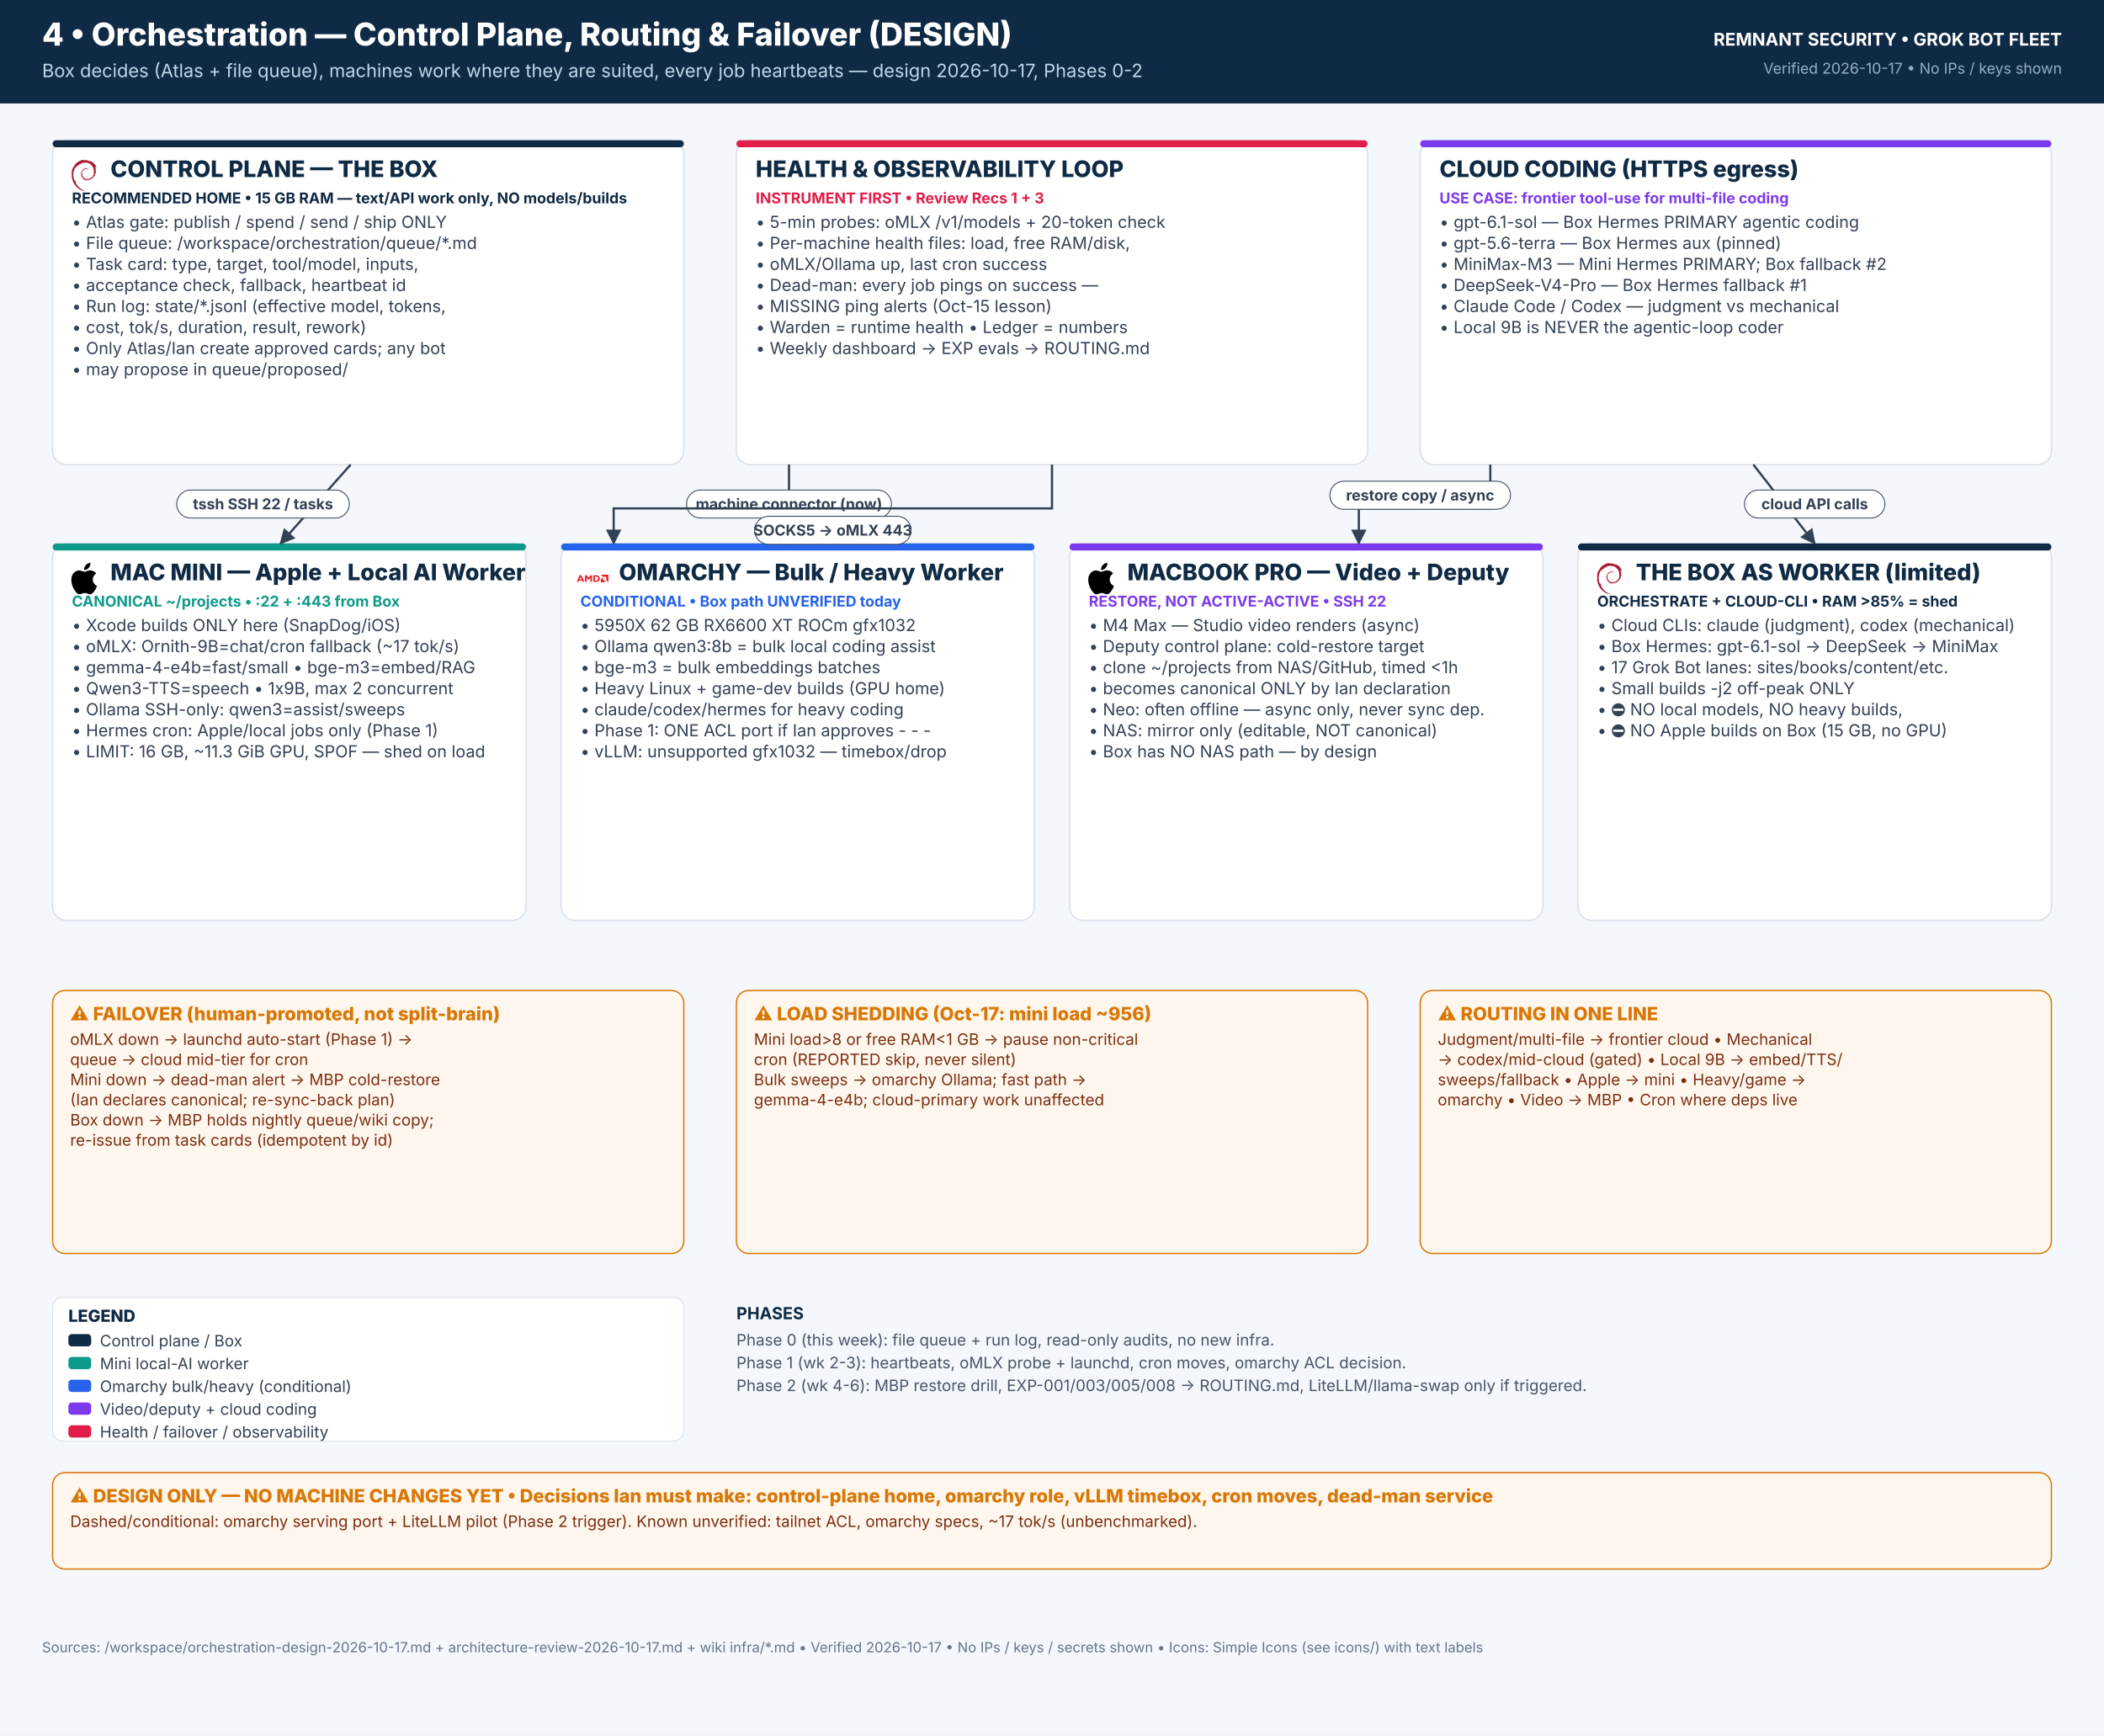
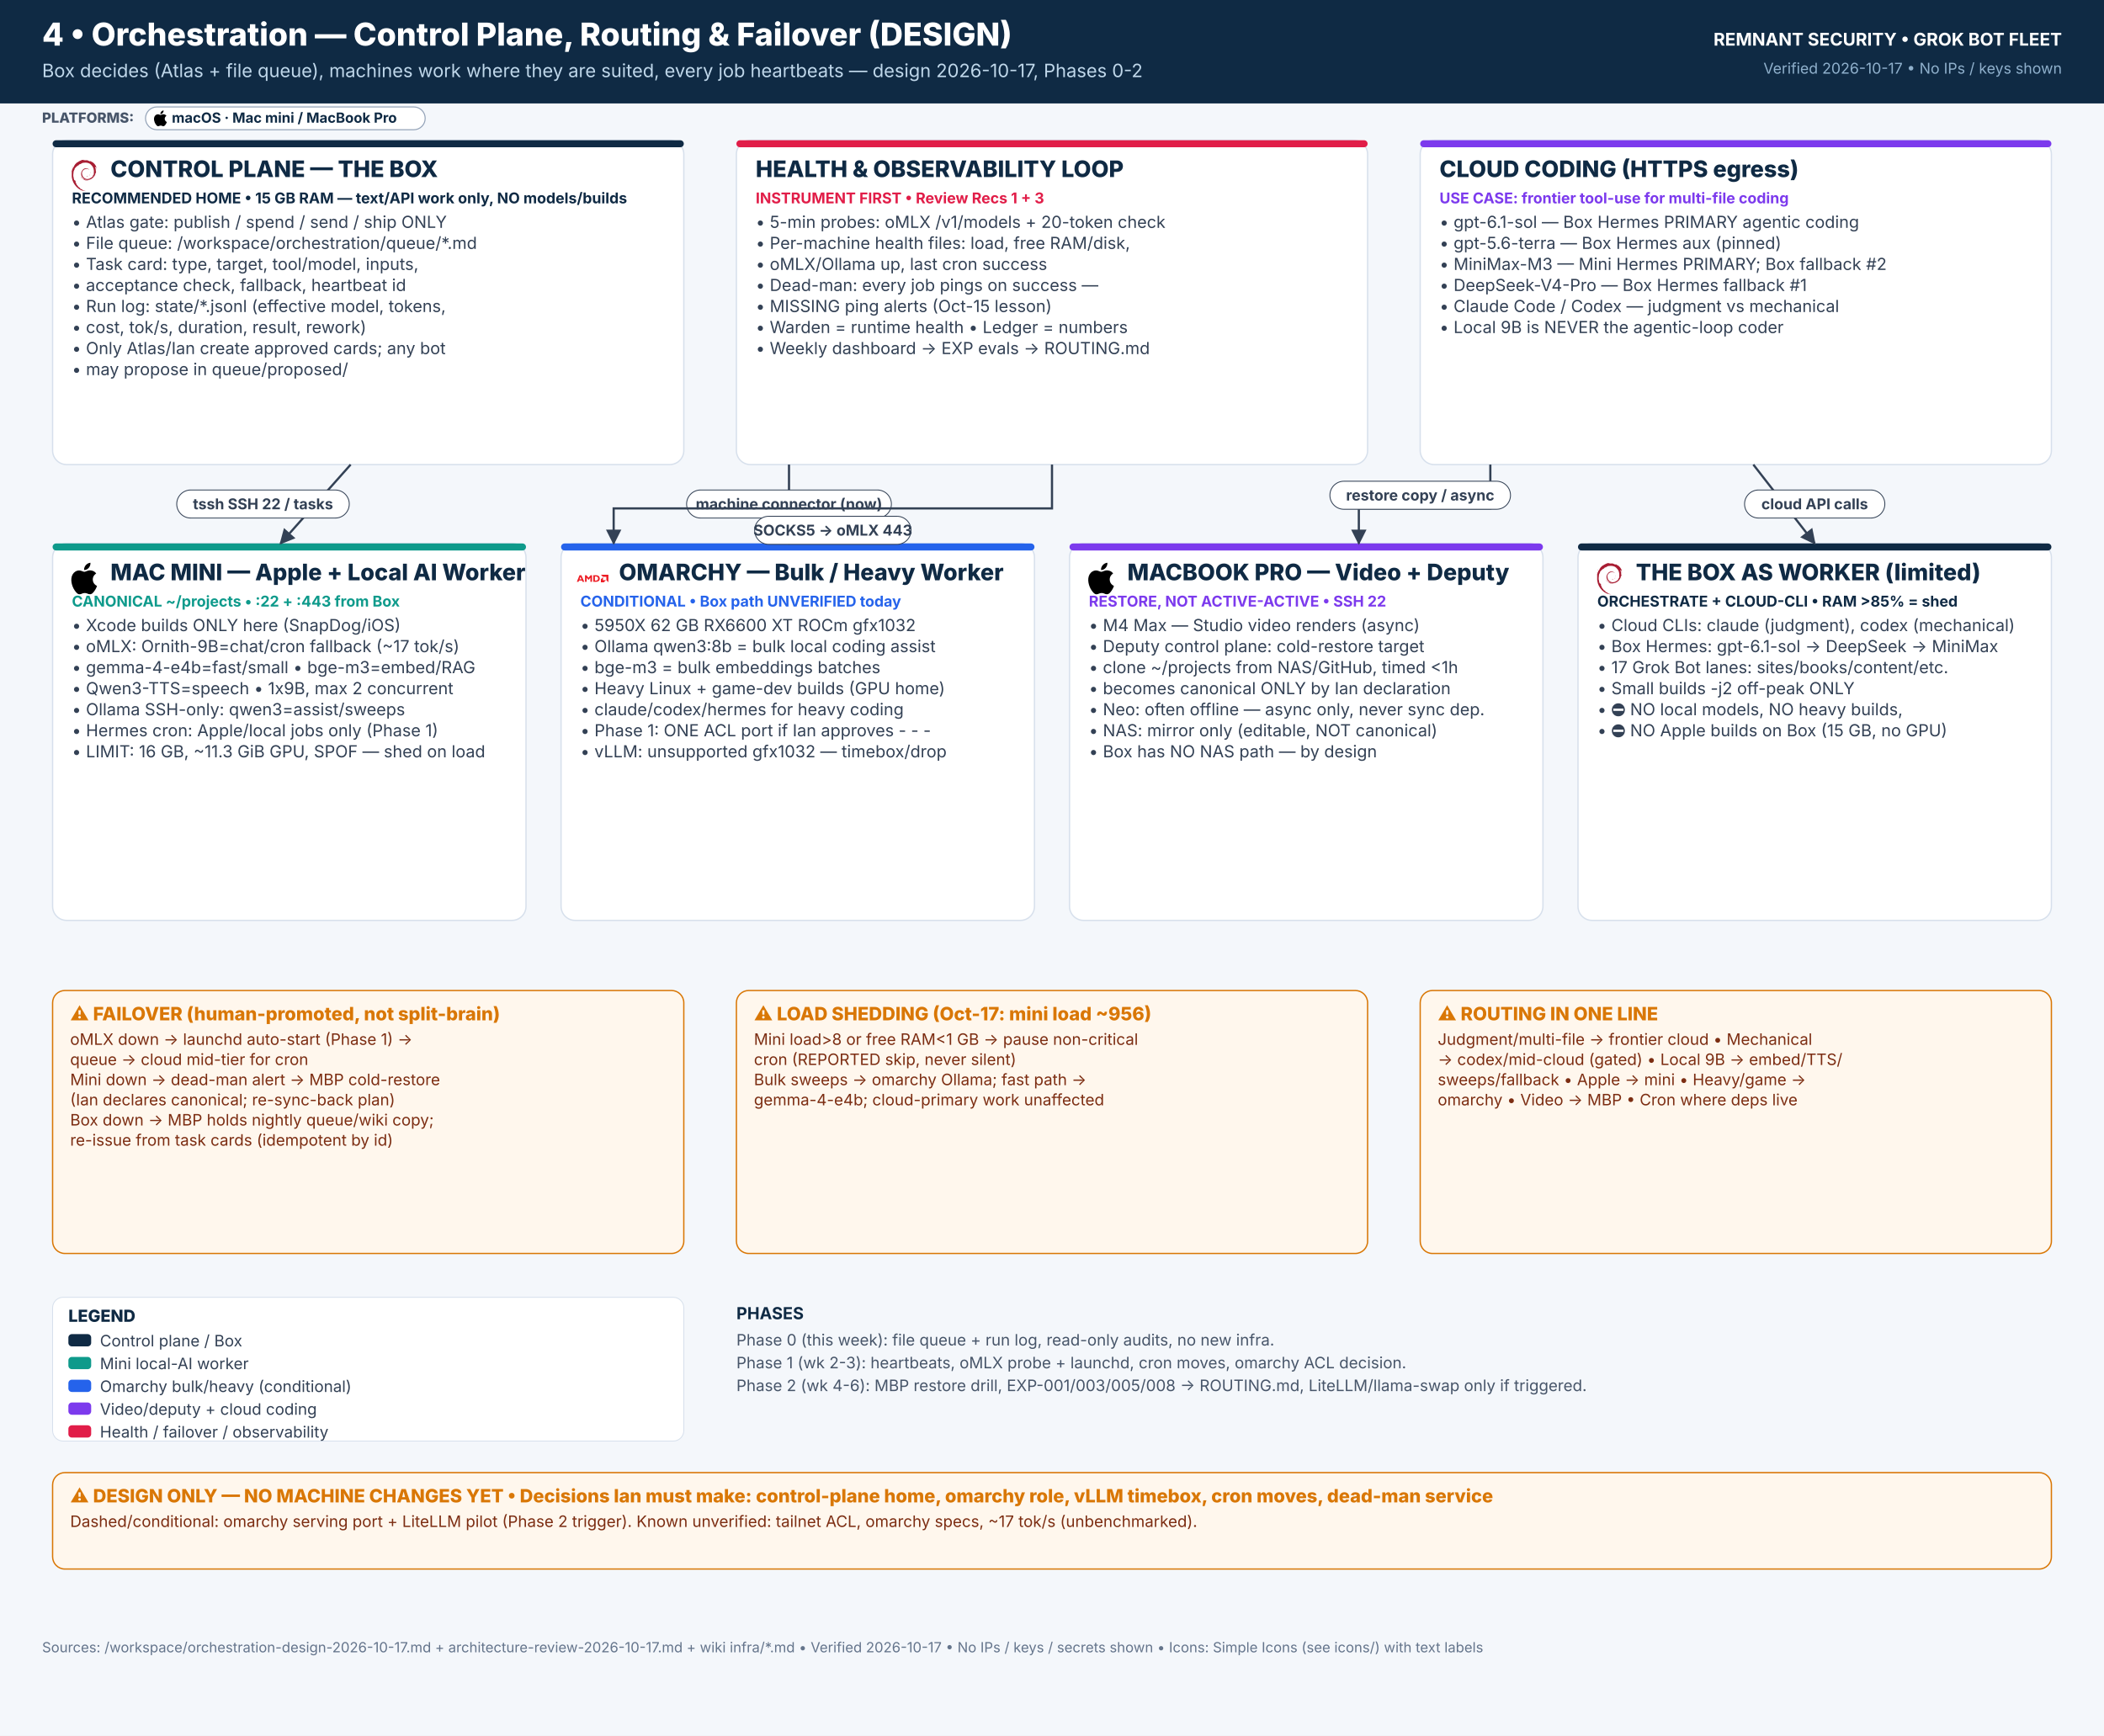
<svg xmlns="http://www.w3.org/2000/svg" width="2400" height="1980" viewBox="0 0 2400 1980">
  <defs>
    <marker id="arr" viewBox="0 0 10 10" refX="9" refY="5" markerWidth="7" markerHeight="7" orient="auto-start-reverse">
      <path d="M0,0 L10,5 L0,10 z" fill="#334155" />
    </marker>
    <marker id="arrT" viewBox="0 0 10 10" refX="9" refY="5" markerWidth="7" markerHeight="7" orient="auto-start-reverse">
      <path d="M0,0 L10,5 L0,10 z" fill="#0E9A8B" />
    </marker>
    <marker id="arrA" viewBox="0 0 10 10" refX="9" refY="5" markerWidth="7" markerHeight="7" orient="auto-start-reverse">
      <path d="M0,0 L10,5 L0,10 z" fill="#D97706" />
    </marker>
  </defs>
  <rect width="2400" height="1980" fill="#F4F7FB" />
  <rect width="2400" height="118" fill="#0F2A44" />
  <text x="48" y="52" font-family="Inter,Arial,sans-serif" font-size="36" font-weight="800" fill="white">4  •  Orchestration — Control Plane, Routing &amp; Failover (DESIGN)</text>
  <text x="48" y="88" font-family="Inter,Arial,sans-serif" font-size="21" fill="#BFD7EA">Box decides (Atlas + file queue), machines work where they are suited, every job heartbeats — design 2026-10-17, Phases 0-2</text>
  <text x="2352" y="52" font-family="Inter,Arial,sans-serif" font-size="20" font-weight="700" fill="white" text-anchor="end">REMNANT SECURITY  •  GROK BOT FLEET</text>
  <text x="2352" y="84" font-family="Inter,Arial,sans-serif" font-size="17" fill="#8FB0CC" text-anchor="end">Verified 2026-10-17  •  No IPs / keys shown</text>
+   <text x="48" y="140" font-family="Inter,Arial,sans-serif" font-size="16" font-weight="800" fill="#475569">PLATFORMS:</text>
+   <rect x="166" y="122" width="319.0" height="26" rx="13" fill="white" stroke="#94A3B8" stroke-width="1.2" />
+   <g transform="translate(174,126) scale(0.75)">
+     <path d="M12.152 6.896c-.948 0-2.415-1.078-3.96-1.04-2.04.027-3.91 1.183-4.961 3.014-2.117 3.675-.546 9.103 1.519 12.09 1.013 1.454 2.208 3.09 3.792 3.039 1.52-.065 2.09-.987 3.935-.987 1.831 0 2.35.987 3.96.948 1.637-.026 2.676-1.48 3.676-2.948 1.156-1.688 1.636-3.325 1.662-3.415-.039-.013-3.182-1.221-3.22-4.857-.026-3.04 2.48-4.494 2.597-4.559-1.429-2.09-3.623-2.324-4.39-2.376-2-.156-3.675 1.09-4.61 1.09zM15.53 3.83c.843-1.012 1.4-2.427 1.245-3.83-1.207.052-2.662.805-3.532 1.818-.78.896-1.454 2.338-1.273 3.714 1.338.104 2.715-.688 3.559-1.701" fill="#000000" />
+   </g>
+   <text x="196" y="140" font-family="Inter,Arial,sans-serif" font-size="16" font-weight="700" fill="#0F2A44">macOS · Mac mini / MacBook Pro</text>
  <rect x="60" y="160" width="720" height="370" rx="16" fill="white" stroke="#D7E0EC" stroke-width="1.5" />
  <rect x="60" y="160" width="720" height="8" rx="4" fill="#0F2A44" />
  <g transform="translate(78,182) scale(1.5)">
    <path d="M13.88 12.685c-.4 0 .08.2.601.28.14-.1.27-.22.39-.33a3.001 3.001 0 01-.99.05m2.14-.53c.23-.33.4-.69.47-1.06-.06.27-.2.5-.33.73-.75.47-.07-.27 0-.56-.8 1.01-.11.6-.14.89m.781-2.05c.05-.721-.14-.501-.2-.221.07.04.13.5.2.22M12.38.31c.2.04.45.07.42.12.23-.05.28-.1-.43-.12m.43.12l-.15.03.14-.01V.43m6.633 9.944c.02.64-.2.95-.38 1.5l-.35.181c-.28.54.03.35-.17.78-.44.39-1.34 1.22-1.62 1.301-.201 0 .14-.25.19-.34-.591.4-.481.6-1.371.85l-.03-.06c-2.221 1.04-5.303-1.02-5.253-3.842-.03.17-.07.13-.12.2a3.551 3.552 0 012.001-3.501 3.361 3.362 0 013.732.48 3.341 3.342 0 00-2.721-1.3c-1.18.01-2.281.76-2.651 1.57-.6.38-.67 1.47-.93 1.661-.361 2.601.66 3.722 2.38 5.042.27.19.08.21.12.35a4.702 4.702 0 01-1.53-1.16c.23.33.47.66.8.91-.55-.18-1.27-1.3-1.48-1.35.93 1.66 3.78 2.921 5.261 2.3a6.203 6.203 0 01-2.33-.28c-.33-.16-.77-.51-.7-.57a5.802 5.803 0 005.902-.84c.44-.35.93-.94 1.07-.95-.2.32.04.16-.12.44.44-.72-.2-.3.46-1.24l.24.33c-.09-.6.74-1.321.66-2.262.19-.3.2.3 0 .97.29-.74.08-.85.15-1.46.08.2.18.42.23.63-.18-.7.2-1.2.28-1.6-.09-.05-.28.3-.32-.53 0-.37.1-.2.14-.28-.08-.05-.26-.32-.38-.861.08-.13.22.33.34.34-.08-.42-.2-.75-.2-1.08-.34-.68-.12.1-.4-.3-.34-1.091.3-.25.34-.74.54.77.84 1.96.981 2.46-.1-.6-.28-1.2-.49-1.76.16.07-.26-1.241.21-.37A7.823 7.824 0 0017.702 1.6c.18.17.42.39.33.42-.75-.45-.62-.48-.73-.67-.61-.25-.65.02-1.06 0C15.082.73 14.862.8 13.8.4l.05.23c-.77-.25-.9.1-1.73 0-.05-.04.27-.14.53-.18-.741.1-.701-.14-1.431.03.17-.13.36-.21.55-.32-.6.04-1.44.35-1.18.07C9.6.68 7.847 1.3 6.867 2.22L6.838 2c-.45.54-1.96 1.611-2.08 2.311l-.131.03c-.23.4-.38.85-.57 1.261-.3.52-.45.2-.4.28-.6 1.22-.9 2.251-1.16 3.102.18.27 0 1.65.07 2.76-.3 5.463 3.84 10.776 8.363 12.006.67.23 1.65.23 2.49.25-.99-.28-1.12-.15-2.08-.49-.7-.32-.85-.7-1.34-1.13l.2.35c-.971-.34-.57-.42-1.361-.67l.21-.27c-.31-.03-.83-.53-.97-.81l-.34.01c-.41-.501-.63-.871-.61-1.161l-.111.2c-.13-.21-1.52-1.901-.8-1.511-.13-.12-.31-.2-.5-.55l.14-.17c-.35-.44-.64-1.02-.62-1.2.2.24.32.3.45.33-.88-2.172-.93-.12-1.601-2.202l.15-.02c-.1-.16-.18-.34-.26-.51l.06-.6c-.63-.74-.18-3.102-.09-4.402.07-.54.53-1.1.88-1.981l-.21-.04c.4-.71 2.341-2.872 3.241-2.761.43-.55-.09 0-.18-.14.96-.991 1.26-.7 1.901-.88.7-.401-.6.16-.27-.151 1.2-.3.85-.7 2.421-.85.16.1-.39.14-.52.26 1-.49 3.151-.37 4.562.27 1.63.77 3.461 3.011 3.531 5.132l.08.02c-.04.85.13 1.821-.17 2.711l.2-.42M9.54 13.236l-.05.28c.26.35.47.73.8 1.01-.24-.47-.42-.66-.75-1.3m.62-.02c-.14-.15-.22-.34-.31-.52.08.32.26.6.43.88l-.12-.36m10.945-2.382l-.07.15c-.1.76-.34 1.511-.69 2.212.4-.73.65-1.541.75-2.362M12.45.12c.27-.1.66-.05.95-.12-.37.03-.74.05-1.1.1l.15.02M3.006 5.142c.07.57-.43.8.11.42.3-.66-.11-.18-.1-.42m-.64 2.661c.12-.39.15-.62.2-.84-.35.44-.17.53-.2.83" fill="#A81D33" />
  </g>
  <text x="126" y="202" font-family="Inter,Arial,sans-serif" font-size="26" font-weight="800" fill="#0F2A44">CONTROL PLANE — THE BOX</text>
  <text x="82" y="232" font-family="Inter,Arial,sans-serif" font-size="17" font-weight="700" fill="#0F2A44">RECOMMENDED HOME  •  15 GB RAM — text/API work only, NO models/builds</text>
  <text x="82" y="260" font-family="Inter,Arial,sans-serif" font-size="19" fill="#334155">•  Atlas gate: publish / spend / send / ship ONLY</text>
  <text x="82" y="284" font-family="Inter,Arial,sans-serif" font-size="19" fill="#334155">•  File queue: /workspace/orchestration/queue/*.md</text>
  <text x="82" y="308" font-family="Inter,Arial,sans-serif" font-size="19" fill="#334155">•  Task card: type, target, tool/model, inputs,</text>
  <text x="82" y="332" font-family="Inter,Arial,sans-serif" font-size="19" fill="#334155">•    acceptance check, fallback, heartbeat id</text>
  <text x="82" y="356" font-family="Inter,Arial,sans-serif" font-size="19" fill="#334155">•  Run log: state/*.jsonl (effective model, tokens,</text>
  <text x="82" y="380" font-family="Inter,Arial,sans-serif" font-size="19" fill="#334155">•    cost, tok/s, duration, result, rework)</text>
  <text x="82" y="404" font-family="Inter,Arial,sans-serif" font-size="19" fill="#334155">•  Only Atlas/Ian create approved cards; any bot</text>
  <text x="82" y="428" font-family="Inter,Arial,sans-serif" font-size="19" fill="#334155">•    may propose in queue/proposed/</text>
  <rect x="840" y="160" width="720" height="370" rx="16" fill="white" stroke="#D7E0EC" stroke-width="1.5" />
  <rect x="840" y="160" width="720" height="8" rx="4" fill="#E11D48" />
  <text x="862" y="202" font-family="Inter,Arial,sans-serif" font-size="26" font-weight="800" fill="#0F2A44">HEALTH &amp; OBSERVABILITY LOOP</text>
  <text x="862" y="232" font-family="Inter,Arial,sans-serif" font-size="17" font-weight="700" fill="#E11D48">INSTRUMENT FIRST  •  Review Recs 1 + 3</text>
  <text x="862" y="260" font-family="Inter,Arial,sans-serif" font-size="19" fill="#334155">•  5-min probes: oMLX /v1/models + 20-token check</text>
  <text x="862" y="284" font-family="Inter,Arial,sans-serif" font-size="19" fill="#334155">•  Per-machine health files: load, free RAM/disk,</text>
  <text x="862" y="308" font-family="Inter,Arial,sans-serif" font-size="19" fill="#334155">•    oMLX/Ollama up, last cron success</text>
  <text x="862" y="332" font-family="Inter,Arial,sans-serif" font-size="19" fill="#334155">•  Dead-man: every job pings on success —</text>
  <text x="862" y="356" font-family="Inter,Arial,sans-serif" font-size="19" fill="#334155">•    MISSING ping alerts (Oct-15 lesson)</text>
  <text x="862" y="380" font-family="Inter,Arial,sans-serif" font-size="19" fill="#334155">•  Warden = runtime health • Ledger = numbers</text>
  <text x="862" y="404" font-family="Inter,Arial,sans-serif" font-size="19" fill="#334155">•  Weekly dashboard → EXP evals → ROUTING.md</text>
  <rect x="1620" y="160" width="720" height="370" rx="16" fill="white" stroke="#D7E0EC" stroke-width="1.5" />
  <rect x="1620" y="160" width="720" height="8" rx="4" fill="#7C3AED" />
  <text x="1642" y="202" font-family="Inter,Arial,sans-serif" font-size="26" font-weight="800" fill="#0F2A44">CLOUD CODING  (HTTPS egress)</text>
  <text x="1642" y="232" font-family="Inter,Arial,sans-serif" font-size="17" font-weight="700" fill="#7C3AED">USE CASE: frontier tool-use for multi-file coding</text>
  <text x="1642" y="260" font-family="Inter,Arial,sans-serif" font-size="19" fill="#334155">•  gpt-6.1-sol — Box Hermes PRIMARY agentic coding</text>
  <text x="1642" y="284" font-family="Inter,Arial,sans-serif" font-size="19" fill="#334155">•  gpt-5.6-terra — Box Hermes aux (pinned)</text>
  <text x="1642" y="308" font-family="Inter,Arial,sans-serif" font-size="19" fill="#334155">•  MiniMax-M3 — Mini Hermes PRIMARY; Box fallback #2</text>
  <text x="1642" y="332" font-family="Inter,Arial,sans-serif" font-size="19" fill="#334155">•  DeepSeek-V4-Pro — Box Hermes fallback #1</text>
  <text x="1642" y="356" font-family="Inter,Arial,sans-serif" font-size="19" fill="#334155">•  Claude Code / Codex — judgment vs mechanical</text>
  <text x="1642" y="380" font-family="Inter,Arial,sans-serif" font-size="19" fill="#334155">•  Local 9B is NEVER the agentic-loop coder</text>
  <rect x="60" y="620" width="540" height="430" rx="16" fill="white" stroke="#D7E0EC" stroke-width="1.5" />
  <rect x="60" y="620" width="540" height="8" rx="4" fill="#0E9A8B" />
  <g transform="translate(78,642) scale(1.5)">
    <path d="M12.152 6.896c-.948 0-2.415-1.078-3.96-1.04-2.04.027-3.91 1.183-4.961 3.014-2.117 3.675-.546 9.103 1.519 12.09 1.013 1.454 2.208 3.09 3.792 3.039 1.52-.065 2.09-.987 3.935-.987 1.831 0 2.35.987 3.96.948 1.637-.026 2.676-1.48 3.676-2.948 1.156-1.688 1.636-3.325 1.662-3.415-.039-.013-3.182-1.221-3.22-4.857-.026-3.04 2.48-4.494 2.597-4.559-1.429-2.09-3.623-2.324-4.39-2.376-2-.156-3.675 1.09-4.61 1.09zM15.53 3.83c.843-1.012 1.4-2.427 1.245-3.83-1.207.052-2.662.805-3.532 1.818-.78.896-1.454 2.338-1.273 3.714 1.338.104 2.715-.688 3.559-1.701" fill="#000000" />
  </g>
  <text x="126" y="662" font-family="Inter,Arial,sans-serif" font-size="26" font-weight="800" fill="#0F2A44">MAC MINI — Apple + Local AI Worker</text>
  <text x="82" y="692" font-family="Inter,Arial,sans-serif" font-size="17" font-weight="700" fill="#0E9A8B">CANONICAL ~/projects  •  :22 + :443 from Box</text>
  <text x="82" y="720" font-family="Inter,Arial,sans-serif" font-size="19" fill="#334155">•  Xcode builds ONLY here (SnapDog/iOS)</text>
  <text x="82" y="744" font-family="Inter,Arial,sans-serif" font-size="19" fill="#334155">•  oMLX: Ornith-9B=chat/cron fallback (~17 tok/s)</text>
  <text x="82" y="768" font-family="Inter,Arial,sans-serif" font-size="19" fill="#334155">•    gemma-4-e4b=fast/small • bge-m3=embed/RAG</text>
  <text x="82" y="792" font-family="Inter,Arial,sans-serif" font-size="19" fill="#334155">•    Qwen3-TTS=speech • 1x9B, max 2 concurrent</text>
  <text x="82" y="816" font-family="Inter,Arial,sans-serif" font-size="19" fill="#334155">•  Ollama SSH-only: qwen3=assist/sweeps</text>
  <text x="82" y="840" font-family="Inter,Arial,sans-serif" font-size="19" fill="#334155">•  Hermes cron: Apple/local jobs only (Phase 1)</text>
  <text x="82" y="864" font-family="Inter,Arial,sans-serif" font-size="19" fill="#334155">•  LIMIT: 16 GB, ~11.3 GiB GPU, SPOF — shed on load</text>
  <rect x="640" y="620" width="540" height="430" rx="16" fill="white" stroke="#D7E0EC" stroke-width="1.5" />
  <rect x="640" y="620" width="540" height="8" rx="4" fill="#2563EB" />
  <g transform="translate(658,642) scale(1.5)">
    <path d="M18.324 9.137l1.559 1.56h2.556v2.557L24 14.814V9.137zM2 9.52l-2 4.96h1.309l.37-.982H3.9l.408.982h1.338L3.432 9.52zm4.209 0v4.955h1.238v-3.092l1.338 1.562h.188l1.338-1.556v3.091h1.238V9.52H10.47l-1.592 1.845L7.287 9.52zm6.283 0v4.96h2.057c1.979 0 2.88-1.046 2.88-2.472 0-1.36-.937-2.488-2.747-2.488zm1.237.91h.792c1.17 0 1.63.711 1.63 1.57 0 .728-.372 1.572-1.616 1.572h-.806zm-10.985.273l.791 1.932H2.008zm17.137.307l-1.604 1.603v2.25h2.246l1.604-1.607h-2.246z" fill="#ED1C24" />
  </g>
  <text x="706" y="662" font-family="Inter,Arial,sans-serif" font-size="26" font-weight="800" fill="#0F2A44">OMARCHY — Bulk / Heavy Worker</text>
  <text x="662" y="692" font-family="Inter,Arial,sans-serif" font-size="17" font-weight="700" fill="#2563EB">CONDITIONAL  •  Box path UNVERIFIED today</text>
  <text x="662" y="720" font-family="Inter,Arial,sans-serif" font-size="19" fill="#334155">•  5950X 62 GB RX6600 XT ROCm gfx1032</text>
  <text x="662" y="744" font-family="Inter,Arial,sans-serif" font-size="19" fill="#334155">•  Ollama qwen3:8b = bulk local coding assist</text>
  <text x="662" y="768" font-family="Inter,Arial,sans-serif" font-size="19" fill="#334155">•  bge-m3 = bulk embeddings batches</text>
  <text x="662" y="792" font-family="Inter,Arial,sans-serif" font-size="19" fill="#334155">•  Heavy Linux + game-dev builds (GPU home)</text>
  <text x="662" y="816" font-family="Inter,Arial,sans-serif" font-size="19" fill="#334155">•  claude/codex/hermes for heavy coding</text>
  <text x="662" y="840" font-family="Inter,Arial,sans-serif" font-size="19" fill="#334155">•  Phase 1: ONE ACL port if Ian approves - - -</text>
  <text x="662" y="864" font-family="Inter,Arial,sans-serif" font-size="19" fill="#334155">•  vLLM: unsupported gfx1032 — timebox/drop</text>
  <rect x="1220" y="620" width="540" height="430" rx="16" fill="white" stroke="#D7E0EC" stroke-width="1.5" />
  <rect x="1220" y="620" width="540" height="8" rx="4" fill="#7C3AED" />
  <g transform="translate(1238,642) scale(1.5)">
    <path d="M12.152 6.896c-.948 0-2.415-1.078-3.96-1.04-2.04.027-3.91 1.183-4.961 3.014-2.117 3.675-.546 9.103 1.519 12.09 1.013 1.454 2.208 3.09 3.792 3.039 1.52-.065 2.09-.987 3.935-.987 1.831 0 2.35.987 3.96.948 1.637-.026 2.676-1.48 3.676-2.948 1.156-1.688 1.636-3.325 1.662-3.415-.039-.013-3.182-1.221-3.22-4.857-.026-3.04 2.48-4.494 2.597-4.559-1.429-2.09-3.623-2.324-4.39-2.376-2-.156-3.675 1.09-4.61 1.09zM15.53 3.83c.843-1.012 1.4-2.427 1.245-3.83-1.207.052-2.662.805-3.532 1.818-.78.896-1.454 2.338-1.273 3.714 1.338.104 2.715-.688 3.559-1.701" fill="#000000" />
  </g>
  <text x="1286" y="662" font-family="Inter,Arial,sans-serif" font-size="26" font-weight="800" fill="#0F2A44">MACBOOK PRO — Video + Deputy</text>
  <text x="1242" y="692" font-family="Inter,Arial,sans-serif" font-size="17" font-weight="700" fill="#7C3AED">RESTORE, NOT ACTIVE-ACTIVE  •  SSH 22</text>
  <text x="1242" y="720" font-family="Inter,Arial,sans-serif" font-size="19" fill="#334155">•  M4 Max — Studio video renders (async)</text>
  <text x="1242" y="744" font-family="Inter,Arial,sans-serif" font-size="19" fill="#334155">•  Deputy control plane: cold-restore target</text>
  <text x="1242" y="768" font-family="Inter,Arial,sans-serif" font-size="19" fill="#334155">•    clone ~/projects from NAS/GitHub, timed &lt;1h</text>
  <text x="1242" y="792" font-family="Inter,Arial,sans-serif" font-size="19" fill="#334155">•    becomes canonical ONLY by Ian declaration</text>
  <text x="1242" y="816" font-family="Inter,Arial,sans-serif" font-size="19" fill="#334155">•  Neo: often offline — async only, never sync dep.</text>
  <text x="1242" y="840" font-family="Inter,Arial,sans-serif" font-size="19" fill="#334155">•  NAS: mirror only (editable, NOT canonical)</text>
  <text x="1242" y="864" font-family="Inter,Arial,sans-serif" font-size="19" fill="#334155">•    Box has NO NAS path — by design</text>
  <rect x="1800" y="620" width="540" height="430" rx="16" fill="white" stroke="#D7E0EC" stroke-width="1.5" />
  <rect x="1800" y="620" width="540" height="8" rx="4" fill="#0F2A44" />
  <g transform="translate(1818,642) scale(1.5)">
    <path d="M13.88 12.685c-.4 0 .08.2.601.28.14-.1.27-.22.39-.33a3.001 3.001 0 01-.99.05m2.14-.53c.23-.33.4-.69.47-1.06-.06.27-.2.5-.33.73-.75.47-.07-.27 0-.56-.8 1.01-.11.6-.14.89m.781-2.05c.05-.721-.14-.501-.2-.221.07.04.13.5.2.22M12.38.31c.2.04.45.07.42.12.23-.05.28-.1-.43-.12m.43.12l-.15.03.14-.01V.43m6.633 9.944c.02.64-.2.95-.38 1.5l-.35.181c-.28.54.03.35-.17.78-.44.39-1.34 1.22-1.62 1.301-.201 0 .14-.25.19-.34-.591.4-.481.6-1.371.85l-.03-.06c-2.221 1.04-5.303-1.02-5.253-3.842-.03.17-.07.13-.12.2a3.551 3.552 0 012.001-3.501 3.361 3.362 0 013.732.48 3.341 3.342 0 00-2.721-1.3c-1.18.01-2.281.76-2.651 1.57-.6.38-.67 1.47-.93 1.661-.361 2.601.66 3.722 2.38 5.042.27.19.08.21.12.35a4.702 4.702 0 01-1.53-1.16c.23.33.47.66.8.91-.55-.18-1.27-1.3-1.48-1.35.93 1.66 3.78 2.921 5.261 2.3a6.203 6.203 0 01-2.33-.28c-.33-.16-.77-.51-.7-.57a5.802 5.803 0 005.902-.84c.44-.35.93-.94 1.07-.95-.2.32.04.16-.12.44.44-.72-.2-.3.46-1.24l.24.33c-.09-.6.74-1.321.66-2.262.19-.3.2.3 0 .97.29-.74.08-.85.15-1.46.08.2.18.42.23.63-.18-.7.2-1.2.28-1.6-.09-.05-.28.3-.32-.53 0-.37.1-.2.14-.28-.08-.05-.26-.32-.38-.861.08-.13.22.33.34.34-.08-.42-.2-.75-.2-1.08-.34-.68-.12.1-.4-.3-.34-1.091.3-.25.34-.74.54.77.84 1.96.981 2.46-.1-.6-.28-1.2-.49-1.76.16.07-.26-1.241.21-.37A7.823 7.824 0 0017.702 1.6c.18.17.42.39.33.42-.75-.45-.62-.48-.73-.67-.61-.25-.65.02-1.06 0C15.082.73 14.862.8 13.8.4l.05.23c-.77-.25-.9.1-1.73 0-.05-.04.27-.14.53-.18-.741.1-.701-.14-1.431.03.17-.13.36-.21.55-.32-.6.04-1.44.35-1.18.07C9.6.68 7.847 1.3 6.867 2.22L6.838 2c-.45.54-1.96 1.611-2.08 2.311l-.131.03c-.23.4-.38.85-.57 1.261-.3.52-.45.2-.4.28-.6 1.22-.9 2.251-1.16 3.102.18.27 0 1.65.07 2.76-.3 5.463 3.84 10.776 8.363 12.006.67.23 1.65.23 2.49.25-.99-.28-1.12-.15-2.08-.49-.7-.32-.85-.7-1.34-1.13l.2.35c-.971-.34-.57-.42-1.361-.67l.21-.27c-.31-.03-.83-.53-.97-.81l-.34.01c-.41-.501-.63-.871-.61-1.161l-.111.2c-.13-.21-1.52-1.901-.8-1.511-.13-.12-.31-.2-.5-.55l.14-.17c-.35-.44-.64-1.02-.62-1.2.2.24.32.3.45.33-.88-2.172-.93-.12-1.601-2.202l.15-.02c-.1-.16-.18-.34-.26-.51l.06-.6c-.63-.74-.18-3.102-.09-4.402.07-.54.53-1.1.88-1.981l-.21-.04c.4-.71 2.341-2.872 3.241-2.761.43-.55-.09 0-.18-.14.96-.991 1.26-.7 1.901-.88.7-.401-.6.16-.27-.151 1.2-.3.85-.7 2.421-.85.16.1-.39.14-.52.26 1-.49 3.151-.37 4.562.27 1.63.77 3.461 3.011 3.531 5.132l.08.02c-.04.85.13 1.821-.17 2.711l.2-.42M9.54 13.236l-.05.28c.26.35.47.73.8 1.01-.24-.47-.42-.66-.75-1.3m.62-.02c-.14-.15-.22-.34-.31-.52.08.32.26.6.43.88l-.12-.36m10.945-2.382l-.07.15c-.1.76-.34 1.511-.69 2.212.4-.73.65-1.541.75-2.362M12.45.12c.27-.1.66-.05.95-.12-.37.03-.74.05-1.1.1l.15.02M3.006 5.142c.07.57-.43.8.11.42.3-.66-.11-.18-.1-.42m-.64 2.661c.12-.39.15-.62.2-.84-.35.44-.17.53-.2.83" fill="#A81D33" />
  </g>
  <text x="1866" y="662" font-family="Inter,Arial,sans-serif" font-size="26" font-weight="800" fill="#0F2A44">THE BOX AS WORKER  (limited)</text>
  <text x="1822" y="692" font-family="Inter,Arial,sans-serif" font-size="17" font-weight="700" fill="#0F2A44">ORCHESTRATE + CLOUD-CLI  •  RAM &gt;85% = shed</text>
  <text x="1822" y="720" font-family="Inter,Arial,sans-serif" font-size="19" fill="#334155">•  Cloud CLIs: claude (judgment), codex (mechanical)</text>
  <text x="1822" y="744" font-family="Inter,Arial,sans-serif" font-size="19" fill="#334155">•  Box Hermes: gpt-6.1-sol → DeepSeek → MiniMax</text>
  <text x="1822" y="768" font-family="Inter,Arial,sans-serif" font-size="19" fill="#334155">•  17 Grok Bot lanes: sites/books/content/etc.</text>
  <text x="1822" y="792" font-family="Inter,Arial,sans-serif" font-size="19" fill="#334155">•  Small builds -j2 off-peak ONLY</text>
  <text x="1822" y="816" font-family="Inter,Arial,sans-serif" font-size="19" fill="#334155">•  ⛔ NO local models, NO heavy builds,</text>
  <text x="1822" y="840" font-family="Inter,Arial,sans-serif" font-size="19" fill="#334155">•  ⛔ NO Apple builds on Box (15 GB, no GPU)</text>
  <rect x="60" y="1130" width="720" height="300" rx="14" fill="#FFF7ED" stroke="#D97706" stroke-width="1.5" />
  <text x="80" y="1164" font-family="Inter,Arial,sans-serif" font-size="21" font-weight="800" fill="#D97706">⚠  FAILOVER  (human-promoted, not split-brain)</text>
  <text x="80" y="1192" font-family="Inter,Arial,sans-serif" font-size="18" fill="#7C2D12">oMLX down → launchd auto-start (Phase 1) →</text>
  <text x="80" y="1215" font-family="Inter,Arial,sans-serif" font-size="18" fill="#7C2D12">queue → cloud mid-tier for cron</text>
  <text x="80" y="1238" font-family="Inter,Arial,sans-serif" font-size="18" fill="#7C2D12">Mini down → dead-man alert → MBP cold-restore</text>
  <text x="80" y="1261" font-family="Inter,Arial,sans-serif" font-size="18" fill="#7C2D12">(Ian declares canonical; re-sync-back plan)</text>
  <text x="80" y="1284" font-family="Inter,Arial,sans-serif" font-size="18" fill="#7C2D12">Box down → MBP holds nightly queue/wiki copy;</text>
  <text x="80" y="1307" font-family="Inter,Arial,sans-serif" font-size="18" fill="#7C2D12">re-issue from task cards (idempotent by id)</text>
  <rect x="840" y="1130" width="720" height="300" rx="14" fill="#FFF7ED" stroke="#D97706" stroke-width="1.5" />
  <text x="860" y="1164" font-family="Inter,Arial,sans-serif" font-size="21" font-weight="800" fill="#D97706">⚠  LOAD SHEDDING  (Oct-17: mini load ~956)</text>
  <text x="860" y="1192" font-family="Inter,Arial,sans-serif" font-size="18" fill="#7C2D12">Mini load&gt;8 or free RAM&lt;1 GB → pause non-critical</text>
  <text x="860" y="1215" font-family="Inter,Arial,sans-serif" font-size="18" fill="#7C2D12">cron (REPORTED skip, never silent)</text>
  <text x="860" y="1238" font-family="Inter,Arial,sans-serif" font-size="18" fill="#7C2D12">Bulk sweeps → omarchy Ollama; fast path →</text>
  <text x="860" y="1261" font-family="Inter,Arial,sans-serif" font-size="18" fill="#7C2D12">gemma-4-e4b; cloud-primary work unaffected</text>
  <rect x="1620" y="1130" width="720" height="300" rx="14" fill="#FFF7ED" stroke="#D97706" stroke-width="1.5" />
  <text x="1640" y="1164" font-family="Inter,Arial,sans-serif" font-size="21" font-weight="800" fill="#D97706">⚠  ROUTING IN ONE LINE</text>
  <text x="1640" y="1192" font-family="Inter,Arial,sans-serif" font-size="18" fill="#7C2D12">Judgment/multi-file → frontier cloud • Mechanical</text>
  <text x="1640" y="1215" font-family="Inter,Arial,sans-serif" font-size="18" fill="#7C2D12">→ codex/mid-cloud (gated) • Local 9B → embed/TTS/</text>
  <text x="1640" y="1238" font-family="Inter,Arial,sans-serif" font-size="18" fill="#7C2D12">sweeps/fallback • Apple → mini • Heavy/game →</text>
  <text x="1640" y="1261" font-family="Inter,Arial,sans-serif" font-size="18" fill="#7C2D12">omarchy • Video → MBP • Cron where deps live</text>
  <line x1="400" y1="530" x2="320" y2="620" stroke="#334155" stroke-width="2.5" marker-end="url(#arr)" />
  <rect x="201.6" y="559" width="196.8" height="32" rx="16" fill="white" stroke="#334155" />
  <text x="300" y="581" font-family="Inter,Arial,sans-serif" font-size="17" font-weight="700" fill="#334155" text-anchor="middle">tssh SSH 22 / tasks</text>
  <line x1="900" y1="530" x2="900" y2="620" stroke="#334155" stroke-width="2.5" marker-end="url(#arr)" />
  <rect x="783.2" y="559" width="233.6" height="32" rx="16" fill="white" stroke="#334155" />
  <text x="900" y="581" font-family="Inter,Arial,sans-serif" font-size="17" font-weight="700" fill="#334155" text-anchor="middle">machine connector (now)</text>
  <polyline points="1700,530 1700,580 1550,580 1550,620" fill="none" stroke="#334155" stroke-width="2.5" marker-end="url(#arr)" />
  <rect x="1517.0" y="549" width="206.0" height="32" rx="16" fill="white" stroke="#334155" />
  <text x="1620" y="571" font-family="Inter,Arial,sans-serif" font-size="17" font-weight="700" fill="#334155" text-anchor="middle">restore copy / async</text>
  <line x1="2000" y1="530" x2="2070" y2="620" stroke="#334155" stroke-width="2.5" marker-end="url(#arr)" />
  <rect x="1990.0" y="559" width="160.0" height="32" rx="16" fill="white" stroke="#334155" />
  <text x="2070" y="581" font-family="Inter,Arial,sans-serif" font-size="17" font-weight="700" fill="#334155" text-anchor="middle">cloud API calls</text>
  <polyline points="1200,530 1200,580 700,580 700,620" fill="none" stroke="#334155" stroke-width="2.5" marker-end="url(#arr)" />
  <rect x="860.8" y="589" width="178.4" height="32" rx="16" fill="white" stroke="#334155" />
  <text x="950" y="611" font-family="Inter,Arial,sans-serif" font-size="17" font-weight="700" fill="#334155" text-anchor="middle">SOCKS5 → oMLX 443</text>
  <rect x="60" y="1480" width="720" height="164" rx="12" fill="white" stroke="#D7E0EC" />
  <text x="78" y="1508" font-family="Inter,Arial,sans-serif" font-size="19" font-weight="800" fill="#0F2A44">LEGEND</text>
  <rect x="78" y="1522" width="26" height="14" rx="4" fill="#0F2A44" />
  <text x="114" y="1536" font-family="Inter,Arial,sans-serif" font-size="18" fill="#334155">Control plane / Box</text>
  <rect x="78" y="1548" width="26" height="14" rx="4" fill="#0E9A8B" />
  <text x="114" y="1562" font-family="Inter,Arial,sans-serif" font-size="18" fill="#334155">Mini local-AI worker</text>
  <rect x="78" y="1574" width="26" height="14" rx="4" fill="#2563EB" />
  <text x="114" y="1588" font-family="Inter,Arial,sans-serif" font-size="18" fill="#334155">Omarchy bulk/heavy (conditional)</text>
  <rect x="78" y="1600" width="26" height="14" rx="4" fill="#7C3AED" />
  <text x="114" y="1614" font-family="Inter,Arial,sans-serif" font-size="18" fill="#334155">Video/deputy + cloud coding</text>
  <rect x="78" y="1626" width="26" height="14" rx="4" fill="#E11D48" />
  <text x="114" y="1640" font-family="Inter,Arial,sans-serif" font-size="18" fill="#334155">Health / failover / observability</text>
  <text x="840" y="1505" font-family="Inter,Arial" font-size="19" font-weight="700" fill="#0F2A44">PHASES</text>
  <text x="840" y="1535" font-family="Inter,Arial" font-size="18" fill="#475569">Phase 0 (this week): file queue + run log, read-only audits, no new infra.</text>
  <text x="840" y="1561" font-family="Inter,Arial" font-size="18" fill="#475569">Phase 1 (wk 2-3): heartbeats, oMLX probe + launchd, cron moves, omarchy ACL decision.</text>
  <text x="840" y="1587" font-family="Inter,Arial" font-size="18" fill="#475569">Phase 2 (wk 4-6): MBP restore drill, EXP-001/003/005/008 → ROUTING.md, LiteLLM/llama-swap only if triggered.</text>
  <rect x="60" y="1680" width="2280" height="110" rx="14" fill="#FFF7ED" stroke="#D97706" stroke-width="1.5" />
  <text x="80" y="1714" font-family="Inter,Arial,sans-serif" font-size="21" font-weight="800" fill="#D97706">⚠  DESIGN ONLY — NO MACHINE CHANGES YET  •  Decisions Ian must make: control-plane home, omarchy role, vLLM timebox, cron moves, dead-man service</text>
  <text x="80" y="1742" font-family="Inter,Arial,sans-serif" font-size="18" fill="#7C2D12">Dashed/conditional: omarchy serving port + LiteLLM pilot (Phase 2 trigger). Known unverified: tailnet ACL, omarchy specs, ~17 tok/s (unbenchmarked).</text>
  <text x="48" y="1885" font-family="Inter,Arial" font-size="16" fill="#64748B">Sources: /workspace/orchestration-design-2026-10-17.md + architecture-review-2026-10-17.md + wiki infra/*.md  •  Verified 2026-10-17  •  No IPs / keys / secrets shown  •  Icons: Simple Icons (see icons/) with text labels</text>
</svg>
